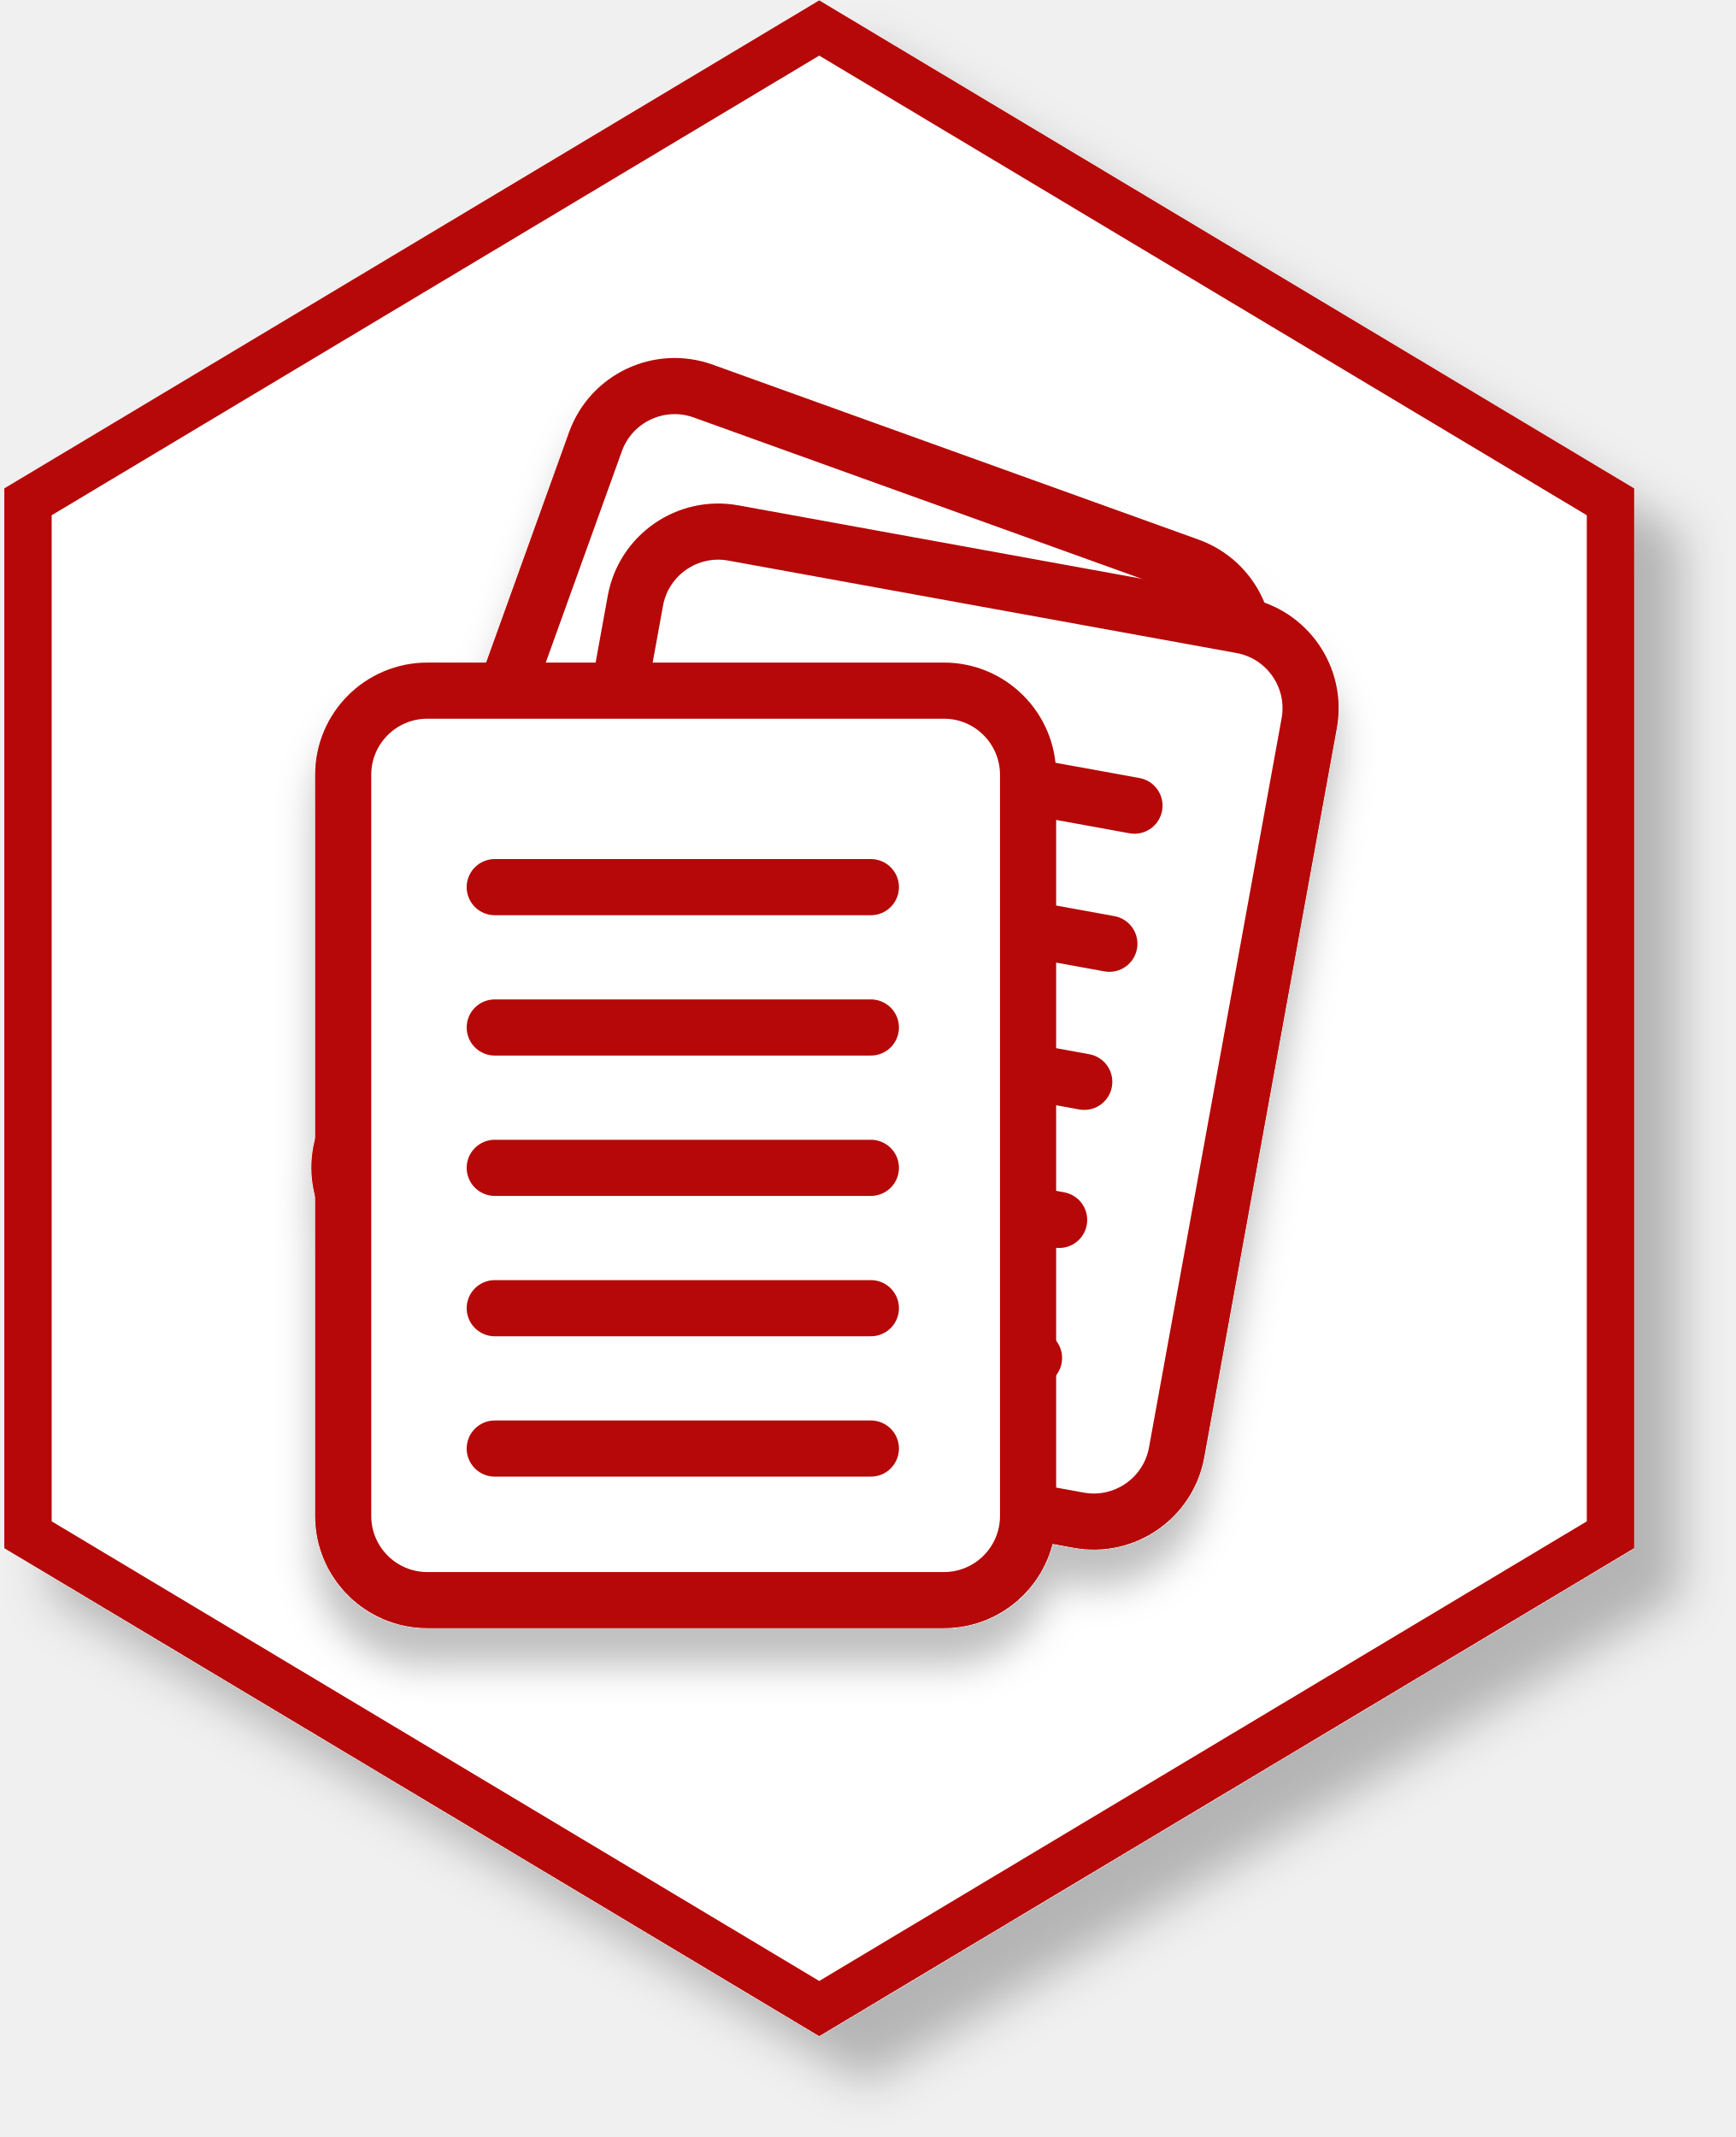
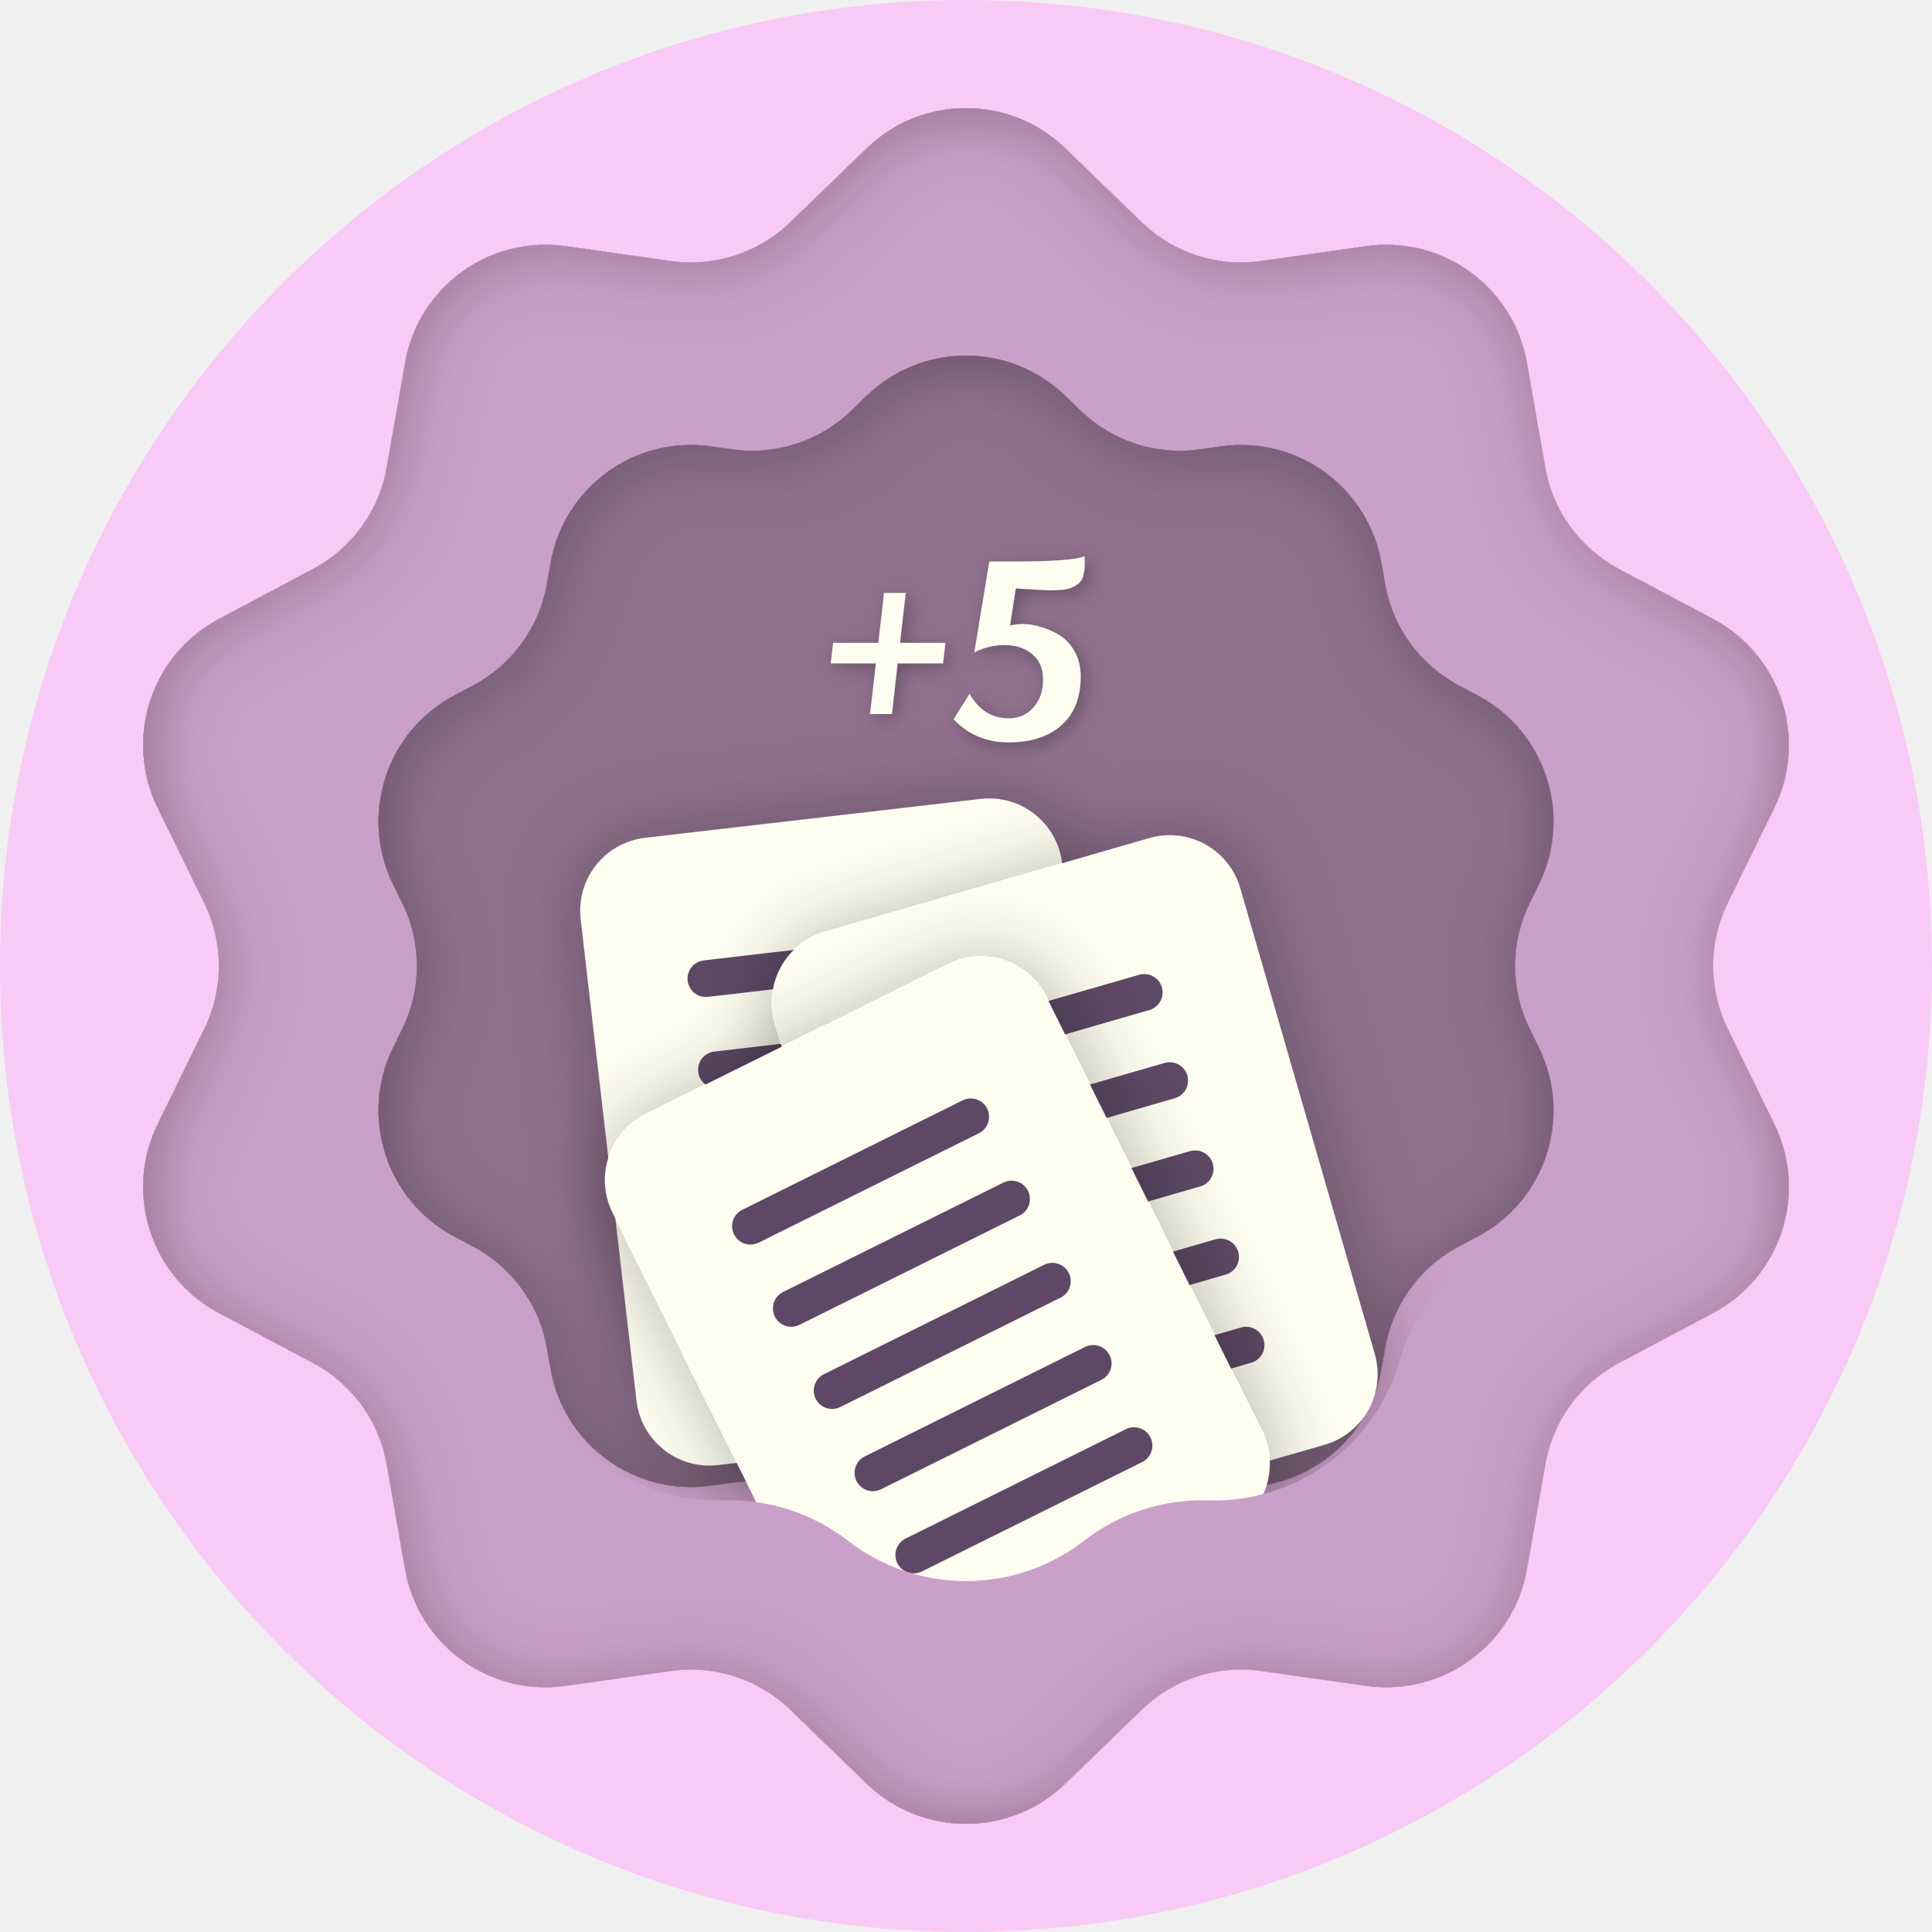
- <svg xmlns="http://www.w3.org/2000/svg" width="186" height="229" viewBox="0 0 186 229" fill="none">
-   <g filter="url(#filter0_d_669_353)">
-     <path d="M3 53.775L87.794 3L172.589 53.775V164.465L87.794 215.24L3 164.465V53.775Z" fill="white" stroke="#B60808" stroke-width="5.077" />
+ <svg xmlns="http://www.w3.org/2000/svg" width="406" height="406" viewBox="0 0 406 406" fill="none">
+   <circle cx="203" cy="203" r="203" fill="#F9CAF6" />
+   <g filter="url(#filter0_i_1049_458)">
+     <path d="M182.141 31.179C193.771 19.928 212.229 19.928 223.859 31.179L239.925 46.721C246.576 53.155 255.823 56.16 264.985 54.864L287.119 51.733C303.141 49.467 318.073 60.316 320.869 76.254L324.731 98.272C326.33 107.386 332.045 115.253 340.219 119.589L359.966 130.066C374.26 137.651 379.964 155.205 372.857 169.742L363.04 189.825C358.977 198.138 358.977 207.862 363.04 216.175L372.857 236.258C379.964 250.795 374.26 268.349 359.966 275.934L340.219 286.411C332.045 290.748 326.33 298.614 324.731 307.728L320.869 329.746C318.073 345.684 303.141 356.533 287.119 354.267L264.985 351.136C255.823 349.84 246.576 352.845 239.925 359.279L223.859 374.821C212.229 386.072 193.771 386.072 182.141 374.821L166.075 359.279C159.424 352.845 150.177 349.84 141.015 351.136L118.881 354.267C102.859 356.533 87.927 345.684 85.131 329.746L81.269 307.728C79.67 298.614 73.955 290.748 65.781 286.411L46.034 275.934C31.74 268.349 26.036 250.795 33.143 236.258L42.96 216.175C47.023 207.862 47.023 198.138 42.96 189.825L33.143 169.742C26.036 155.205 31.74 137.651 46.034 130.066L65.781 119.589C73.955 115.253 79.67 107.386 81.269 98.272L85.131 76.254C87.927 60.316 102.859 49.467 118.881 51.733L141.015 54.864C150.177 56.16 159.424 53.155 166.075 46.721L182.141 31.179Z" fill="#CBA0C8" />
  </g>
-   <g filter="url(#filter1_d_669_353)">
-     <rect x="66.867" y="38.849" width="73.397" height="97.461" rx="9.024" transform="rotate(19.8022 66.8668 38.8492)" fill="white" stroke="#B60808" stroke-width="6.016" />
-     <path d="M54.635 120.767L92.56 134.423" stroke="#B60808" stroke-width="6.016" stroke-linecap="round" />
-     <path d="M59.73 106.616L97.655 120.272" stroke="#B60808" stroke-width="6.016" stroke-linecap="round" />
-     <path d="M64.826 92.466L102.75 106.121" stroke="#B60808" stroke-width="6.016" stroke-linecap="round" />
-     <path d="M69.921 78.315L107.846 91.97" stroke="#B60808" stroke-width="6.016" stroke-linecap="round" />
-     <path d="M75.016 64.164L112.941 77.819" stroke="#B60808" stroke-width="6.016" stroke-linecap="round" />
-     <rect x="69.706" y="55.498" width="73.397" height="97.461" rx="9.024" transform="rotate(10.3081 69.7064 55.4979)" fill="white" stroke="#B60808" stroke-width="6.016" />
-     <path d="M71.154 138.312L110.812 145.524" stroke="#B60808" stroke-width="6.016" stroke-linecap="round" />
-     <path d="M73.846 123.514L113.503 130.727" stroke="#B60808" stroke-width="6.016" stroke-linecap="round" />
-     <path d="M76.537 108.717L116.195 115.929" stroke="#B60808" stroke-width="6.016" stroke-linecap="round" />
-     <path d="M79.228 93.919L118.886 101.132" stroke="#B60808" stroke-width="6.016" stroke-linecap="round" />
-     <path d="M81.919 79.121L121.577 86.334" stroke="#B60808" stroke-width="6.016" stroke-linecap="round" />
-     <rect x="36.777" y="74.008" width="73.397" height="97.461" rx="9.024" fill="white" stroke="#B60808" stroke-width="6.016" />
-     <path d="M53.02 155.226H93.328" stroke="#B60808" stroke-width="6.016" stroke-linecap="round" />
-     <path d="M53.02 140.186H93.328" stroke="#B60808" stroke-width="6.016" stroke-linecap="round" />
-     <path d="M53.02 125.145H93.328" stroke="#B60808" stroke-width="6.016" stroke-linecap="round" />
-     <path d="M53.02 110.105H93.328" stroke="#B60808" stroke-width="6.016" stroke-linecap="round" />
-     <path d="M53.02 95.065H93.328" stroke="#B60808" stroke-width="6.016" stroke-linecap="round" />
+   <g filter="url(#filter1_i_1049_458)">
+     <path d="M182.141 83.179C193.771 71.928 212.229 71.928 223.859 83.179L227.07 86.285C233.721 92.719 242.968 95.724 252.13 94.428L256.554 93.802C272.576 91.536 287.508 102.385 290.304 118.323L291.076 122.724C292.675 131.838 298.39 139.704 306.564 144.041L310.511 146.135C324.805 153.719 330.509 171.274 323.402 185.811L321.44 189.825C317.377 198.138 317.377 207.862 321.44 216.175L323.402 220.189C330.509 234.726 324.805 252.281 310.511 259.865L306.564 261.959C298.39 266.296 292.675 274.162 291.076 283.276L290.304 287.677C287.508 303.615 272.576 314.464 256.554 312.198L252.13 311.572C242.968 310.276 233.721 313.281 227.07 319.715L223.859 322.821C212.229 334.072 193.771 334.072 182.141 322.821L178.93 319.715C172.279 313.281 163.032 310.276 153.87 311.572L149.446 312.198C133.424 314.464 118.492 303.615 115.696 287.677L114.924 283.276C113.325 274.162 107.61 266.296 99.436 261.959L95.489 259.865C81.195 252.281 75.491 234.726 82.598 220.189L84.56 216.175C88.624 207.862 88.624 198.138 84.56 189.825L82.598 185.811C75.491 171.273 81.195 153.719 95.489 146.135L99.436 144.041C107.61 139.704 113.325 131.838 114.924 122.724L115.696 118.323C118.492 102.385 133.424 91.536 149.446 93.802L153.87 94.428C163.032 95.724 172.279 92.719 178.93 86.285L182.141 83.179Z" fill="#90718E" />
+   </g>
+   <mask id="mask0_1049_458" style="mask-type:alpha" maskUnits="userSpaceOnUse" x="78" y="73" width="250" height="260">
+     <path d="M178.175 82.234C192.789 70.912 213.211 70.912 227.825 82.234V82.234C235.269 88.001 244.488 90.997 253.901 90.706V90.706C272.378 90.136 288.901 102.14 294.068 119.89V119.89C296.701 128.931 302.399 136.774 310.184 142.071V142.071C325.468 152.471 331.779 171.894 325.527 189.291V189.291C322.342 198.153 322.342 207.847 325.527 216.709V216.709C331.779 234.106 325.468 253.529 310.184 263.929V263.929C302.399 269.226 296.701 277.069 294.068 286.11V286.11C288.901 303.86 272.378 315.864 253.901 315.294V315.294C244.488 315.003 235.269 317.999 227.825 323.766V323.766C213.211 335.088 192.789 335.088 178.175 323.766V323.766C170.731 317.999 161.512 315.003 152.099 315.294V315.294C133.622 315.864 117.099 303.86 111.932 286.11V286.11C109.299 277.069 103.601 269.226 95.816 263.929V263.929C80.532 253.529 74.221 234.106 80.473 216.709V216.709C83.658 207.847 83.658 198.153 80.473 189.291V189.291C74.221 171.894 80.532 152.471 95.816 142.071V142.071C103.601 136.774 109.299 128.931 111.932 119.89V119.89C117.099 102.14 133.622 90.136 152.099 90.706V90.706C161.512 90.997 170.731 88.001 178.175 82.234V82.234Z" fill="#81A1A8" />
+   </mask>
+   <g mask="url(#mask0_1049_458)">
+     <g filter="url(#filter2_d_1049_458)">
+       <rect x="120.259" y="177.841" width="101.833" height="132.691" rx="15.429" transform="rotate(-6.61113 120.259 177.841)" fill="#FFFFF1" />
+     </g>
+     <path d="M157.216 282.285L208.56 276.334" stroke="#5F4865" stroke-width="7.715" stroke-linecap="round" />
+     <path d="M154.995 263.127L206.339 257.176" stroke="#5F4865" stroke-width="7.715" stroke-linecap="round" />
+     <path d="M152.775 243.969L204.119 238.018" stroke="#5F4865" stroke-width="7.715" stroke-linecap="round" />
+     <path d="M150.554 224.811L201.898 218.86" stroke="#5F4865" stroke-width="7.715" stroke-linecap="round" />
+     <path d="M148.334 205.652L199.678 199.702" stroke="#5F4865" stroke-width="7.715" stroke-linecap="round" />
+     <g filter="url(#filter3_d_1049_458)">
+       <rect x="158.517" y="200.092" width="101.833" height="132.691" rx="15.429" transform="rotate(-16.1052 158.517 200.092)" fill="#FFFFF1" />
+     </g>
+     <path d="M212.196 297.01L261.855 282.672" stroke="#5F4865" stroke-width="7.715" stroke-linecap="round" />
+     <path d="M206.845 278.48L256.504 264.142" stroke="#5F4865" stroke-width="7.715" stroke-linecap="round" />
+     <path d="M201.495 259.95L251.155 245.612" stroke="#5F4865" stroke-width="7.715" stroke-linecap="round" />
+     <path d="M196.145 241.421L245.804 227.083" stroke="#5F4865" stroke-width="7.715" stroke-linecap="round" />
+     <path d="M190.795 222.892L240.454 208.553" stroke="#5F4865" stroke-width="7.715" stroke-linecap="round" />
+     <g filter="url(#filter4_d_1049_458)">
+       <rect x="121.863" y="241.031" width="101.833" height="132.691" rx="15.429" transform="rotate(-26.4133 121.863 241.031)" fill="#FFFFF1" />
+     </g>
+     <path d="M192.018 326.779L238.31 303.786" stroke="#5F4865" stroke-width="7.715" stroke-linecap="round" />
+     <path d="M183.438 309.506L229.73 286.513" stroke="#5F4865" stroke-width="7.715" stroke-linecap="round" />
+     <path d="M174.859 292.232L221.151 269.239" stroke="#5F4865" stroke-width="7.715" stroke-linecap="round" />
+     <path d="M166.279 274.959L212.571 251.967" stroke="#5F4865" stroke-width="7.715" stroke-linecap="round" />
+     <path d="M157.7 257.687L203.992 234.694" stroke="#5F4865" stroke-width="7.715" stroke-linecap="round" />
+   </g>
+   <g filter="url(#filter5_d_1049_458)">
+     <path d="M187.429 150.05H182.829L184.079 139.4H174.579L175.079 135.1H184.579L185.779 124.6H190.329L189.129 135.1H198.679L198.179 139.4H188.629L187.429 150.05ZM220.198 124.05L213.448 123.65L212.248 131.45C213.115 131.25 214.082 131.15 215.148 131.15C216.215 131.15 217.398 131.35 218.698 131.75C220.032 132.117 221.348 132.7 222.648 133.5C223.948 134.267 225.015 135.417 225.848 136.95C226.682 138.45 227.098 140.2 227.098 142.2C227.098 146.633 225.732 150.05 222.998 152.45C220.298 154.817 216.615 156 211.948 156C207.315 156 203.465 154.383 200.398 151.15L203.748 145.8C205.682 149.233 208.432 150.95 211.998 150.95C214.098 150.95 215.815 150.2 217.148 148.7C218.515 147.167 219.198 145.217 219.198 142.85C219.198 140.483 218.432 138.683 216.898 137.45C215.398 136.183 213.482 135.55 211.148 135.55C208.848 135.55 206.715 136.067 204.748 137.1L207.898 118H210.048C211.115 118 212.132 118 213.098 118C221.232 118 226.165 117.633 227.898 116.9C227.932 117.467 227.948 118.083 227.948 118.75C227.948 119.417 227.848 120.15 227.648 120.95C227.482 121.717 227.048 122.35 226.348 122.85C225.648 123.35 224.832 123.683 223.898 123.85C222.998 123.983 221.765 124.05 220.198 124.05Z" fill="#FFFFF1" />
  </g>
  <defs>
-     <filter id="filter0_d_669_353" x="0.461" y="0.041" width="184.666" height="228.158" filterUnits="userSpaceOnUse" color-interpolation-filters="sRGB">
+     <filter id="filter0_i_1049_458" x="30.089" y="22.741" width="346.822" height="361.519" filterUnits="userSpaceOnUse" color-interpolation-filters="sRGB">
+       <feFlood flood-opacity="0" result="BackgroundImageFix" />
+       <feBlend mode="normal" in="SourceGraphic" in2="BackgroundImageFix" result="shape" />
+       <feColorMatrix in="SourceAlpha" type="matrix" values="0 0 0 0 0 0 0 0 0 0 0 0 0 0 0 0 0 0 127 0" result="hardAlpha" />
+       <feOffset dx="1" dy="1" />
+       <feGaussianBlur stdDeviation="7.5" />
+       <feComposite in2="hardAlpha" operator="arithmetic" k2="-1" k3="1" />
+       <feColorMatrix type="matrix" values="0 0 0 0 0 0 0 0 0 0 0 0 0 0 0 0 0 0 0.25 0" />
+       <feBlend mode="normal" in2="shape" result="effect1_innerShadow_1049_458" />
+     </filter>
+     <filter id="filter1_i_1049_458" x="79.544" y="74.741" width="247.912" height="257.519" filterUnits="userSpaceOnUse" color-interpolation-filters="sRGB">
+       <feFlood flood-opacity="0" result="BackgroundImageFix" />
+       <feBlend mode="normal" in="SourceGraphic" in2="BackgroundImageFix" result="shape" />
+       <feColorMatrix in="SourceAlpha" type="matrix" values="0 0 0 0 0 0 0 0 0 0 0 0 0 0 0 0 0 0 127 0" result="hardAlpha" />
+       <feOffset dx="1" dy="1" />
+       <feGaussianBlur stdDeviation="7.5" />
+       <feComposite in2="hardAlpha" operator="arithmetic" k2="-1" k3="1" />
+       <feColorMatrix type="matrix" values="0 0 0 0 0 0 0 0 0 0 0 0 0 0 0 0 0 0 0.25 0" />
+       <feBlend mode="normal" in2="shape" result="effect1_innerShadow_1049_458" />
+     </filter>
+     <filter id="filter2_d_1049_458" x="104.931" y="150.79" width="149.087" height="176.188" filterUnits="userSpaceOnUse" color-interpolation-filters="sRGB">
      <feFlood flood-opacity="0" result="BackgroundImageFix" />
      <feColorMatrix in="SourceAlpha" type="matrix" values="0 0 0 0 0 0 0 0 0 0 0 0 0 0 0 0 0 0 127 0" result="hardAlpha" />
-       <feOffset dx="5" dy="5" />
-       <feGaussianBlur stdDeviation="2.5" />
+       <feMorphology radius="3" operator="dilate" in="SourceAlpha" result="effect1_dropShadow_1049_458" />
+       <feOffset dx="1" dy="1" />
+       <feGaussianBlur stdDeviation="7.5" />
      <feComposite in2="hardAlpha" operator="out" />
      <feColorMatrix type="matrix" values="0 0 0 0 0 0 0 0 0 0 0 0 0 0 0 0 0 0 0.25 0" />
-       <feBlend mode="normal" in2="BackgroundImageFix" result="effect1_dropShadow_669_353" />
-       <feBlend mode="normal" in="SourceGraphic" in2="effect1_dropShadow_669_353" result="shape" />
+       <feBlend mode="normal" in2="BackgroundImageFix" result="effect1_dropShadow_1049_458" />
+       <feBlend mode="normal" in="SourceGraphic" in2="effect1_dropShadow_1049_458" result="shape" />
    </filter>
-     <filter id="filter1_d_669_353" x="29.362" y="38.361" width="118.098" height="144.116" filterUnits="userSpaceOnUse" color-interpolation-filters="sRGB">
+     <filter id="filter3_d_1049_458" x="145.188" y="158.514" width="163.303" height="184.391" filterUnits="userSpaceOnUse" color-interpolation-filters="sRGB">
      <feFlood flood-opacity="0" result="BackgroundImageFix" />
      <feColorMatrix in="SourceAlpha" type="matrix" values="0 0 0 0 0 0 0 0 0 0 0 0 0 0 0 0 0 0 127 0" result="hardAlpha" />
-       <feOffset dy="4" />
+       <feMorphology radius="3" operator="dilate" in="SourceAlpha" result="effect1_dropShadow_1049_458" />
+       <feOffset dx="1" dy="1" />
+       <feGaussianBlur stdDeviation="7.5" />
+       <feComposite in2="hardAlpha" operator="out" />
+       <feColorMatrix type="matrix" values="0 0 0 0 0 0 0 0 0 0 0 0 0 0 0 0 0 0 0.25 0" />
+       <feBlend mode="normal" in2="BackgroundImageFix" result="effect1_dropShadow_1049_458" />
+       <feBlend mode="normal" in="SourceGraphic" in2="effect1_dropShadow_1049_458" result="shape" />
+     </filter>
+     <filter id="filter4_d_1049_458" x="110.113" y="183.981" width="175.73" height="189.64" filterUnits="userSpaceOnUse" color-interpolation-filters="sRGB">
+       <feFlood flood-opacity="0" result="BackgroundImageFix" />
+       <feColorMatrix in="SourceAlpha" type="matrix" values="0 0 0 0 0 0 0 0 0 0 0 0 0 0 0 0 0 0 127 0" result="hardAlpha" />
+       <feMorphology radius="3" operator="dilate" in="SourceAlpha" result="effect1_dropShadow_1049_458" />
+       <feOffset dx="1" dy="1" />
+       <feGaussianBlur stdDeviation="7.5" />
+       <feComposite in2="hardAlpha" operator="out" />
+       <feColorMatrix type="matrix" values="0 0 0 0 0 0 0 0 0 0 0 0 0 0 0 0 0 0 0.25 0" />
+       <feBlend mode="normal" in2="BackgroundImageFix" result="effect1_dropShadow_1049_458" />
+       <feBlend mode="normal" in="SourceGraphic" in2="effect1_dropShadow_1049_458" result="shape" />
+     </filter>
+     <filter id="filter5_d_1049_458" x="171.579" y="113.9" width="61.369" height="47.1" filterUnits="userSpaceOnUse" color-interpolation-filters="sRGB">
+       <feFlood flood-opacity="0" result="BackgroundImageFix" />
+       <feColorMatrix in="SourceAlpha" type="matrix" values="0 0 0 0 0 0 0 0 0 0 0 0 0 0 0 0 0 0 127 0" result="hardAlpha" />
+       <feOffset dx="1" dy="1" />
      <feGaussianBlur stdDeviation="2" />
      <feComposite in2="hardAlpha" operator="out" />
      <feColorMatrix type="matrix" values="0 0 0 0 0 0 0 0 0 0 0 0 0 0 0 0 0 0 0.25 0" />
-       <feBlend mode="normal" in2="BackgroundImageFix" result="effect1_dropShadow_669_353" />
-       <feBlend mode="normal" in="SourceGraphic" in2="effect1_dropShadow_669_353" result="shape" />
+       <feBlend mode="normal" in2="BackgroundImageFix" result="effect1_dropShadow_1049_458" />
+       <feBlend mode="normal" in="SourceGraphic" in2="effect1_dropShadow_1049_458" result="shape" />
    </filter>
  </defs>
</svg>
